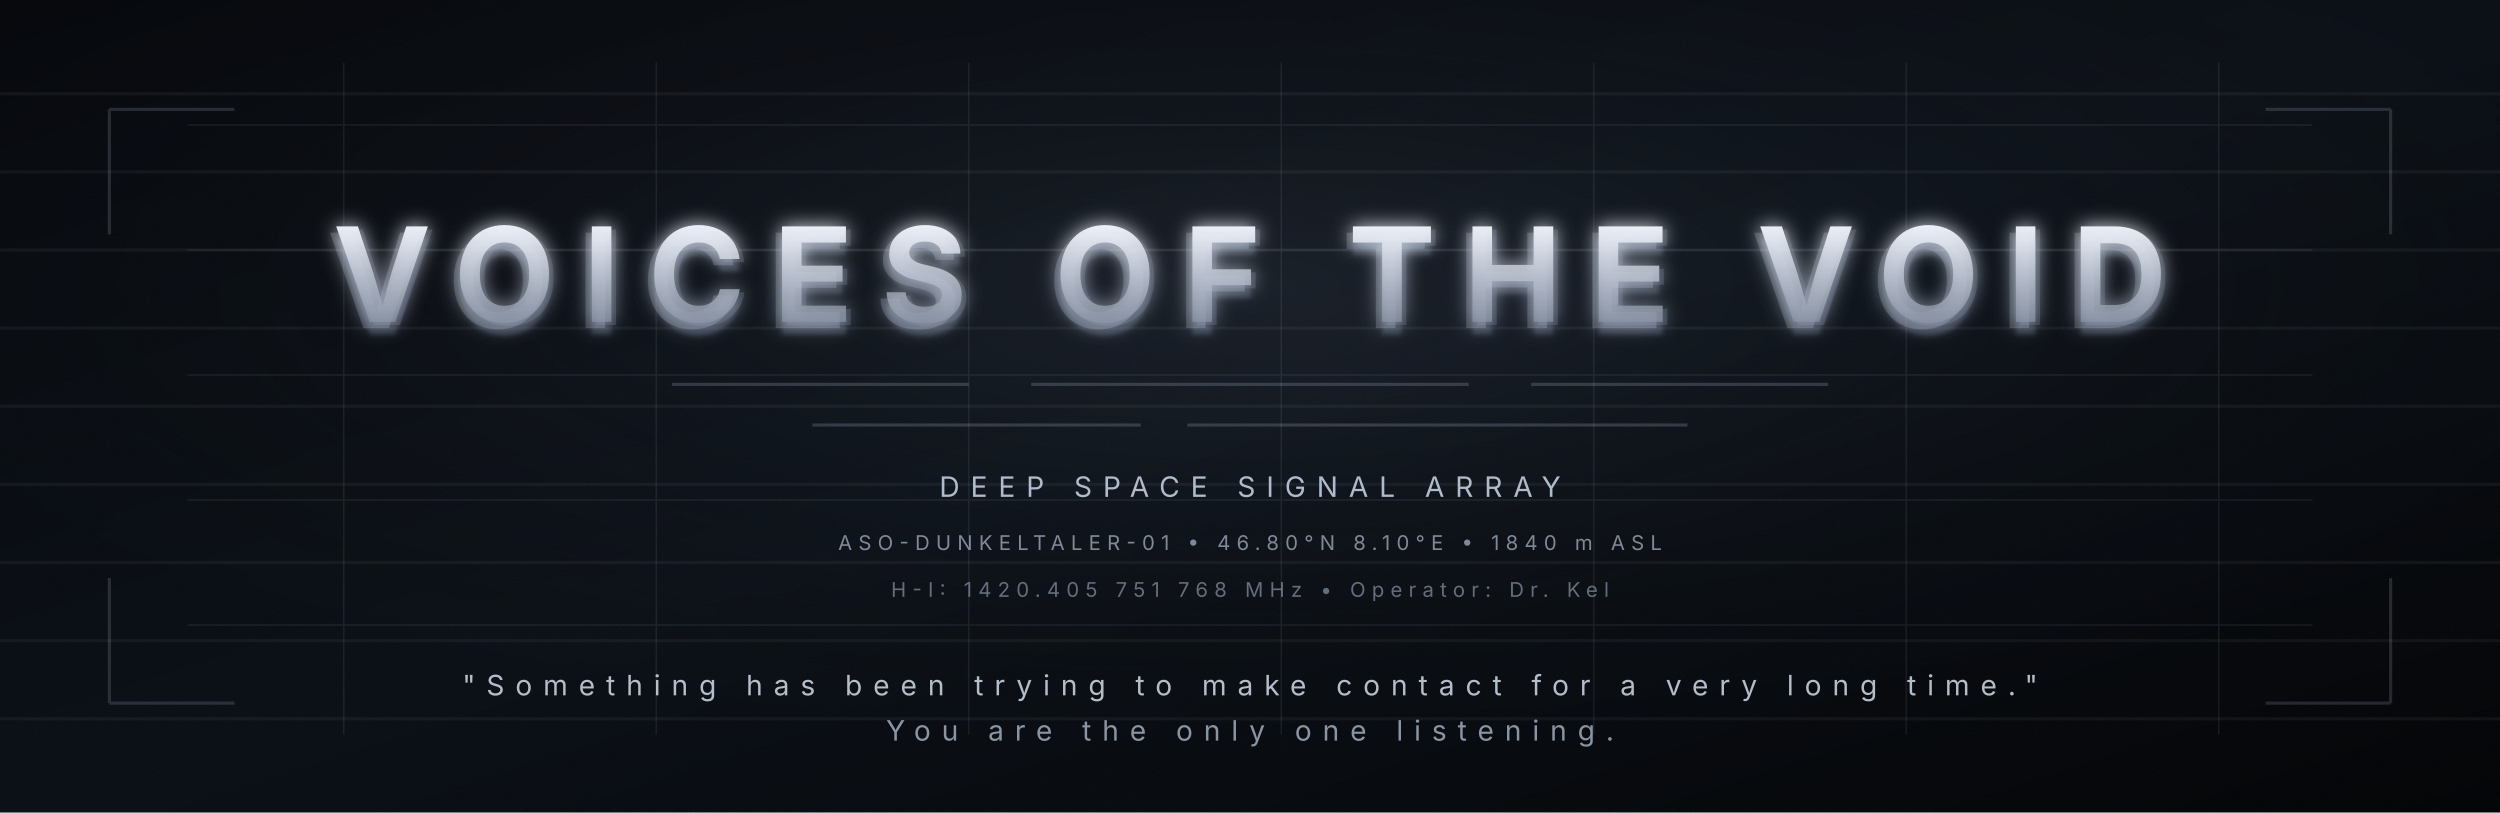
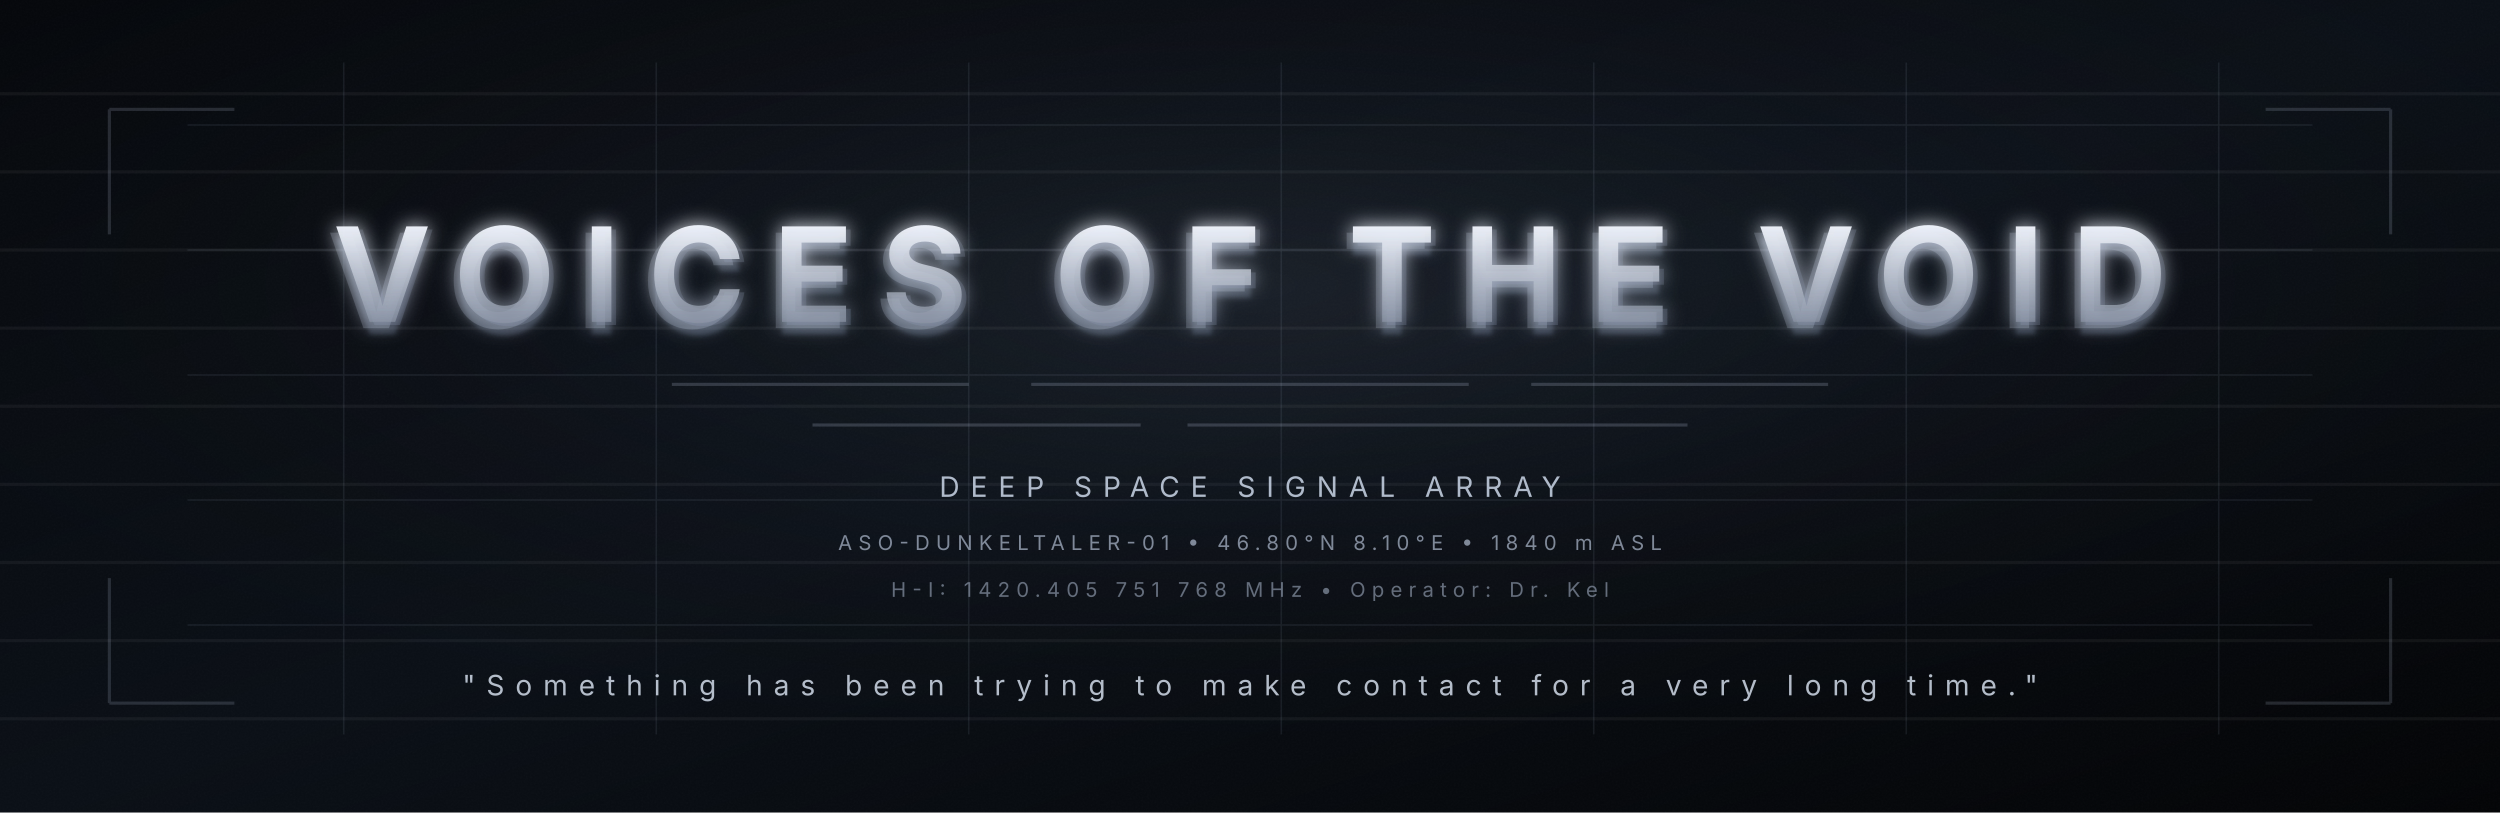
<svg xmlns="http://www.w3.org/2000/svg" width="1600" height="520" viewBox="0 0 1600 520">
  <defs>
    <linearGradient id="bg" x1="0" y1="0" x2="1" y2="1">
      <stop offset="0%" stop-color="#05070b" />
      <stop offset="50%" stop-color="#0a0f16" />
      <stop offset="100%" stop-color="#030406" />
    </linearGradient>
    <radialGradient id="mist" cx="50%" cy="35%" r="65%">
      <stop offset="0%" stop-color="#7d8ca3" stop-opacity="0.14" />
      <stop offset="45%" stop-color="#4f5c6f" stop-opacity="0.06" />
      <stop offset="100%" stop-color="#000000" stop-opacity="0" />
    </radialGradient>
    <filter id="glow" x="-40%" y="-40%" width="180%" height="180%">
      <feGaussianBlur stdDeviation="6" result="blur" />
      <feMerge>
        <feMergeNode in="blur" />
        <feMergeNode in="SourceGraphic" />
      </feMerge>
    </filter>
    <filter id="soft" x="-20%" y="-20%" width="140%" height="140%">
      <feGaussianBlur stdDeviation="1.4" />
    </filter>
    <filter id="noise">
      <feTurbulence type="fractalNoise" baseFrequency="0.8" numOctaves="2" stitchTiles="stitch" />
      <feColorMatrix type="saturate" values="0" />
      <feComponentTransfer>
        <feFuncA type="table" tableValues="0 0.03" />
      </feComponentTransfer>
    </filter>
    <linearGradient id="textGrad" x1="0" y1="0" x2="0" y2="1">
      <stop offset="0%" stop-color="#f3f7ff" stop-opacity="0.95" />
      <stop offset="100%" stop-color="#8d97a8" stop-opacity="0.65" />
    </linearGradient>
    <style>
      .title {
        font-family: 'Inter', 'Segoe UI', 'Helvetica Neue', Arial, sans-serif;
        font-size: 84px;
        font-weight: 700;
        letter-spacing: 18px;
      }
      .sub {
        font-family: 'Inter', 'Segoe UI', 'Helvetica Neue', Arial, sans-serif;
        font-size: 18px;
        letter-spacing: 7px;
      }
      .tiny {
        font-family: 'Inter', 'Segoe UI', 'Helvetica Neue', Arial, sans-serif;
        font-size: 13px;
        letter-spacing: 4px;
      }
    </style>
  </defs>
  <rect width="1600" height="520" fill="url(#bg)" />
  <rect width="1600" height="520" fill="url(#mist)" />
  <rect width="1600" height="520" filter="url(#noise)" opacity="0.7" />
  <g opacity="0.08" stroke="#cfe3ff" stroke-width="1">
    <path d="M120 80H1480" />
    <path d="M120 160H1480" />
    <path d="M120 240H1480" />
    <path d="M120 320H1480" />
    <path d="M120 400H1480" />
    <path d="M220 40V470" />
    <path d="M420 40V470" />
    <path d="M620 40V470" />
    <path d="M820 40V470" />
    <path d="M1020 40V470" />
    <path d="M1220 40V470" />
    <path d="M1420 40V470" />
  </g>
  <g opacity="0.05" stroke="#ffffff" stroke-width="2">
    <path d="M0 60H1600" />
    <path d="M0 110H1600" />
    <path d="M0 160H1600" />
    <path d="M0 210H1600" />
    <path d="M0 260H1600" />
    <path d="M0 310H1600" />
    <path d="M0 360H1600" />
    <path d="M0 410H1600" />
    <path d="M0 460H1600" />
  </g>
  <g filter="url(#soft)" opacity="0.22">
    <text x="800" y="214" text-anchor="middle" fill="#9fb4d6" class="title">VOICES OF THE VOID</text>
  </g>
  <g filter="url(#glow)">
    <text x="803" y="208" text-anchor="middle" fill="#7c8aa1" opacity="0.28" class="title">VOICES OF THE VOID</text>
    <text x="796" y="210" text-anchor="middle" fill="#dbe8ff" opacity="0.18" class="title">VOICES OF THE VOID</text>
    <text x="800" y="206" text-anchor="middle" fill="url(#textGrad)" class="title">VOICES OF THE VOID</text>
  </g>
  <g opacity="0.18" stroke="#d8e6ff" stroke-width="2">
    <path d="M430 246H620" />
    <path d="M660 246H940" />
    <path d="M980 246H1170" />
    <path d="M520 272H730" />
    <path d="M760 272H1080" />
  </g>
  <text x="800" y="318" text-anchor="middle" fill="#c9d4e5" class="sub" opacity="0.86">
    DEEP SPACE SIGNAL ARRAY
  </text>
  <text x="800" y="352" text-anchor="middle" fill="#9faabd" class="tiny" opacity="0.78">
    ASO-DUNKELTALER-01  •  46.80°N 8.10°E  •  1840 m ASL
  </text>
  <text x="800" y="382" text-anchor="middle" fill="#7f8a9b" class="tiny" opacity="0.76">
    H-I: 1420.405 751 768 MHz  •  Operator: Dr. Kel
  </text>
  <g opacity="0.82">
    <text x="800" y="445" text-anchor="middle" fill="#d9e3f1" class="sub" font-size="16">
      "Something has been trying to make contact for a very long time."
    </text>
    <text x="800" y="474" text-anchor="middle" fill="#a6b2c3" class="sub" font-size="16">
-       You are the only one listening.
+       
    </text>
  </g>
  <g stroke="#d8e6ff" stroke-width="2" opacity="0.15">
    <path d="M70 70h80" />
    <path d="M70 70v80" />
    <path d="M1530 70h-80" />
    <path d="M1530 70v80" />
    <path d="M70 450h80" />
    <path d="M70 450v-80" />
    <path d="M1530 450h-80" />
    <path d="M1530 450v-80" />
  </g>
</svg>
